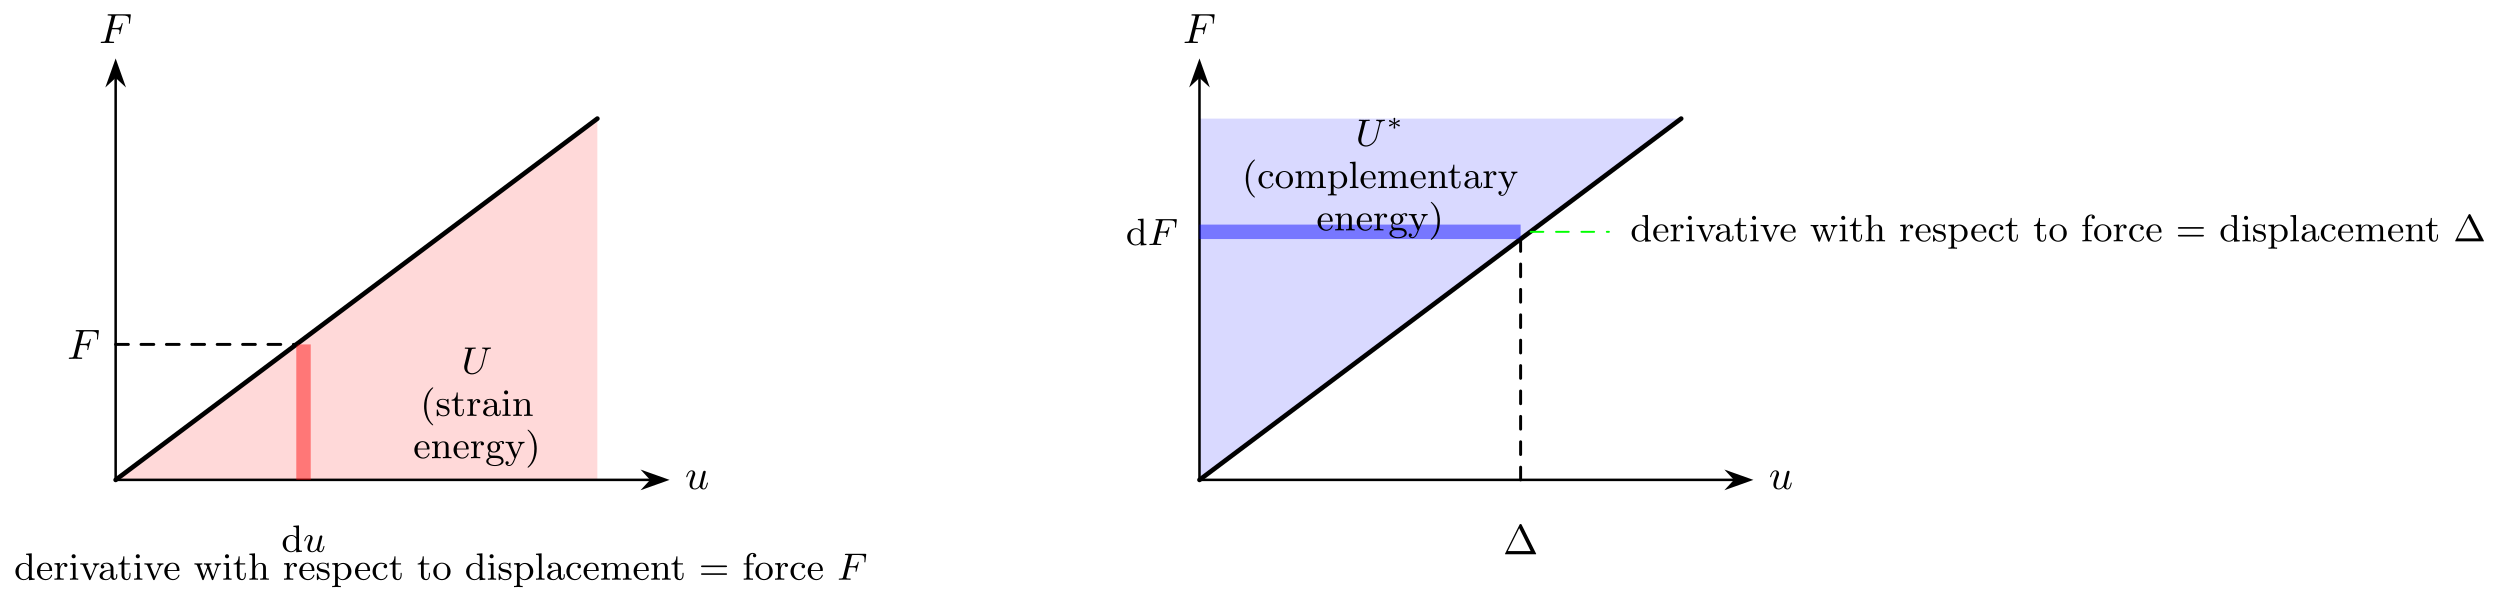
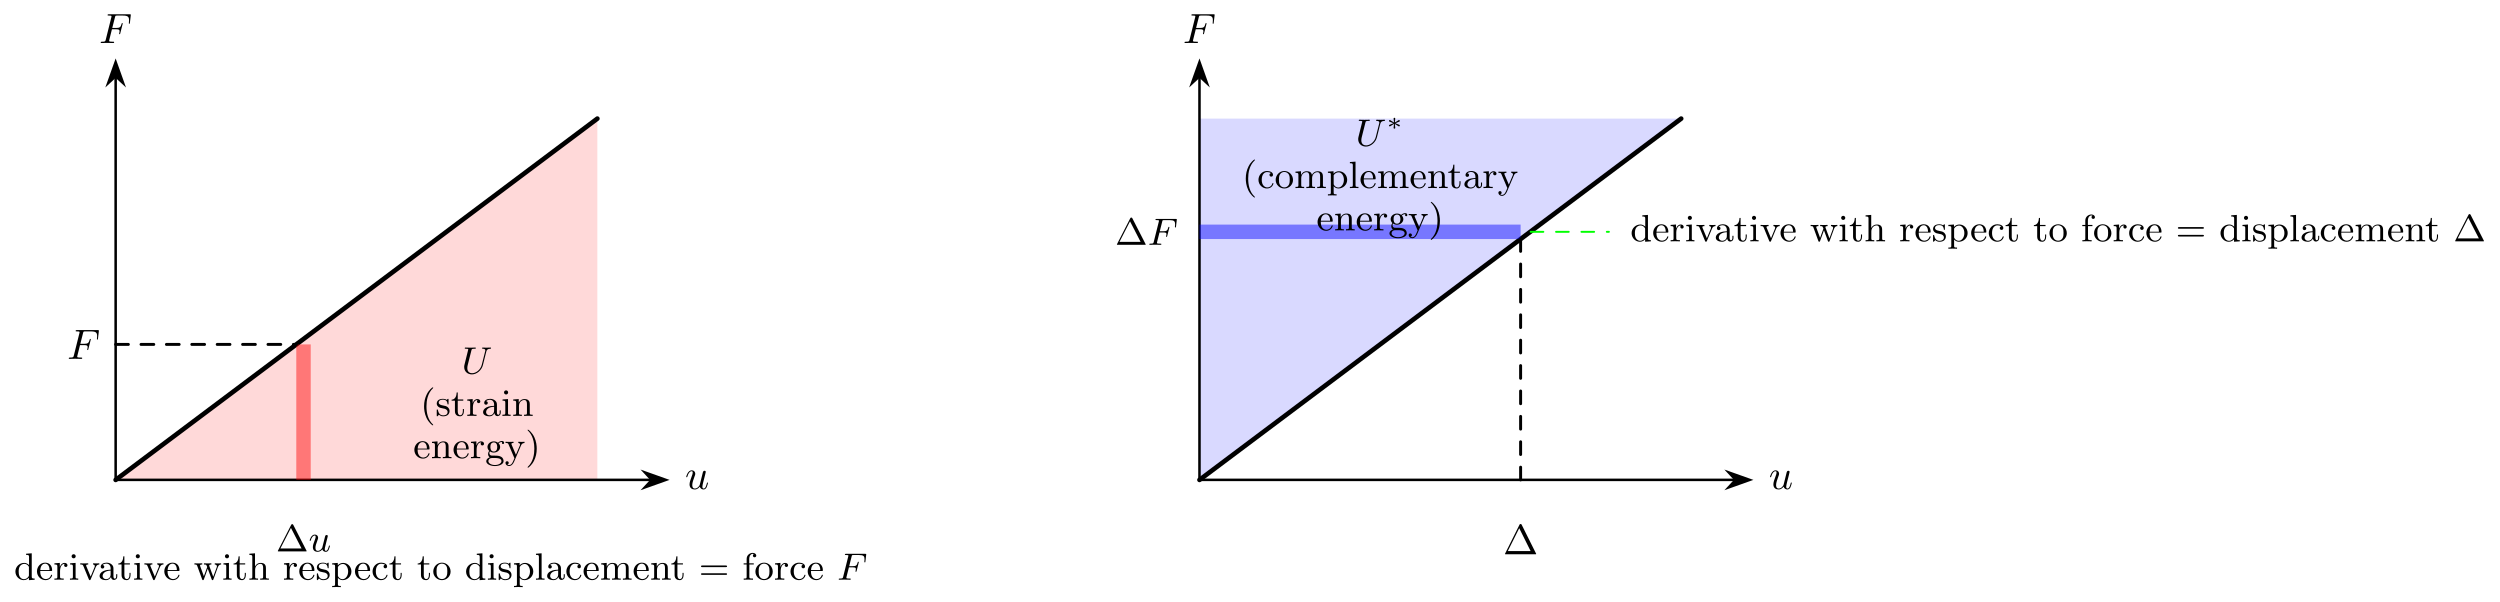
<svg xmlns="http://www.w3.org/2000/svg" xmlns:xlink="http://www.w3.org/1999/xlink" version="1.1" width="794.43pt" height="191.06pt" viewBox="-72 -72 588.468 141.526">
  <defs>
    <path id="t-r51-energijski-principi-P44-5-g0-3" d="M2.78-.843C2.935-.735 2.947-.735 2.989-.735C3.09-.735 3.186-.825 3.186-.944S3.096-1.1 3.049-1.124C2.744-1.249 2.439-1.375 2.128-1.488C2.738-1.739 2.905-1.799 3.013-1.847C3.102-1.889 3.186-1.919 3.186-2.038S3.09-2.248 2.989-2.248C2.941-2.248 2.905-2.224 2.857-2.194L2.008-1.656C2.014-1.739 2.038-1.949 2.044-2.02C2.056-2.14 2.104-2.499 2.104-2.6S2.014-2.78 1.907-2.78C1.805-2.78 1.71-2.702 1.71-2.6C1.71-2.588 1.763-2.05 1.769-2.026C1.775-1.961 1.799-1.733 1.805-1.656L.956-2.194C.909-2.224 .873-2.248 .825-2.248C.723-2.248 .628-2.158 .628-2.038S.717-1.883 .765-1.859C1.07-1.733 1.375-1.608 1.686-1.494C1.076-1.243 .909-1.184 .801-1.136C.711-1.094 .628-1.064 .628-.944S.723-.735 .825-.735C.873-.735 .974-.801 1.046-.849C1.13-.897 1.333-1.028 1.411-1.082C1.608-1.207 1.68-1.255 1.805-1.327C1.799-1.243 1.775-1.034 1.769-.962L1.71-.383C1.71-.281 1.805-.203 1.907-.203C2.014-.203 2.104-.281 2.104-.383C2.104-.389 2.05-.927 2.044-.956C2.038-1.022 2.014-1.249 2.008-1.327L2.78-.843Z" />
    <path id="t-r51-energijski-principi-P44-5-g1-70" d="M2.789-2.914H3.667C4.304-2.914 4.429-2.806 4.429-2.52C4.429-2.493 4.42-2.331 4.367-2.116C4.331-2.008 4.331-2 4.331-1.982C4.331-1.946 4.358-1.865 4.456-1.865S4.564-1.91 4.6-2.053L5.093-3.99C5.102-4.026 5.12-4.08 5.12-4.125C5.12-4.178 5.084-4.241 4.994-4.241C4.896-4.241 4.878-4.178 4.842-4.026C4.663-3.327 4.411-3.192 3.685-3.192H2.86C2.977-3.685 3.434-5.523 3.47-5.64C3.533-5.819 3.631-5.819 3.9-5.819H5.138C6.267-5.819 6.465-5.523 6.465-4.833C6.465-4.528 6.42-4.286 6.42-4.214S6.465-4.08 6.545-4.08C6.653-4.08 6.662-4.142 6.68-4.304L6.868-5.972C6.868-6.097 6.779-6.097 6.608-6.097H2.116C1.937-6.097 1.847-6.097 1.847-5.936C1.847-5.819 1.937-5.819 2.125-5.819C2.161-5.819 2.322-5.819 2.466-5.801C2.663-5.774 2.672-5.738 2.672-5.658C2.672-5.631 2.672-5.613 2.627-5.452L1.435-.681C1.354-.359 1.336-.278 .664-.278C.493-.278 .395-.278 .395-.117C.395-.063 .421 0 .529 0C.628 0 1.049-.009 1.139-.018C1.21-.027 1.524-.027 1.722-.027C1.892-.027 2.143-.018 2.358-.018S2.824 0 3.04 0C3.111 0 3.228 0 3.228-.161C3.228-.278 3.138-.278 2.95-.278C2.932-.278 2.699-.278 2.484-.296C2.206-.323 2.188-.359 2.188-.466C2.188-.484 2.188-.538 2.224-.672L2.789-2.914Z" />
    <path id="t-r51-energijski-principi-P44-5-g1-85" d="M5.819-5.156C5.909-5.532 6.079-5.819 6.779-5.846C6.832-5.846 6.94-5.855 6.94-6.007C6.94-6.079 6.886-6.124 6.814-6.124C6.617-6.124 6.115-6.097 5.918-6.097C5.694-6.097 5.676-6.097 5.461-6.106C5.317-6.106 5.129-6.124 4.994-6.124C4.958-6.124 4.833-6.124 4.833-5.963C4.833-5.846 4.94-5.846 4.994-5.846C5.335-5.837 5.595-5.756 5.595-5.461C5.595-5.416 5.568-5.29 5.568-5.281L4.761-2.071C4.447-.834 3.362-.081 2.475-.081C2.017-.081 1.354-.323 1.354-1.273C1.354-1.506 1.39-1.739 1.444-1.973L2.313-5.434C2.394-5.774 2.421-5.846 3.12-5.846C3.264-5.846 3.362-5.846 3.362-6.007C3.362-6.088 3.3-6.124 3.228-6.124L2.663-6.106C2.394-6.097 2.376-6.097 2.089-6.097S1.784-6.097 1.515-6.106C1.336-6.115 1.103-6.124 .933-6.124C.879-6.124 .753-6.124 .753-5.963C.753-5.846 .843-5.846 1.022-5.846C1.058-5.846 1.219-5.846 1.363-5.828C1.533-5.81 1.578-5.783 1.578-5.694C1.578-5.64 1.497-5.317 1.444-5.129L1.246-4.34C1.166-3.99 .735-2.304 .699-2.125C.628-1.838 .619-1.739 .619-1.542C.619-.502 1.399 .197 2.448 .197C3.613 .197 4.743-.834 5.03-2L5.819-5.156Z" />
    <path id="t-r51-energijski-principi-P44-5-g1-117" d="M4.367-2.923C4.42-3.156 4.528-3.569 4.528-3.604C4.528-3.721 4.447-3.865 4.25-3.865C4.125-3.865 3.99-3.784 3.927-3.676C3.882-3.587 3.273-1.157 3.219-.861C3.031-.538 2.672-.126 2.179-.126C1.623-.126 1.623-.69 1.623-.861C1.623-1.264 1.739-1.704 2.125-2.708C2.197-2.914 2.251-3.04 2.251-3.21C2.251-3.649 1.919-3.963 1.479-3.963C.619-3.963 .26-2.69 .26-2.582C.26-2.502 .323-2.475 .386-2.475C.484-2.475 .493-2.529 .529-2.645C.717-3.291 1.067-3.739 1.453-3.739C1.641-3.739 1.668-3.604 1.668-3.443C1.668-3.291 1.632-3.129 1.551-2.914C1.13-1.802 1.013-1.426 1.013-.995C1.013 0 1.82 .099 2.152 .099C2.663 .099 3.031-.215 3.246-.493C3.416 .099 4.008 .099 4.062 .099C4.322 .099 4.546-.027 4.734-.377C4.896-.672 5.03-1.246 5.03-1.282C5.03-1.327 5.003-1.39 4.914-1.39C4.806-1.39 4.797-1.345 4.761-1.175C4.582-.466 4.394-.126 4.089-.126C3.873-.126 3.811-.314 3.811-.538C3.811-.708 3.856-.888 3.936-1.201L4.16-2.125L4.367-2.923Z" />
    <path id="t-r51-energijski-principi-P44-5-g2-1" d="M4.098-6.214C4.017-6.375 3.972-6.42 3.829-6.42C3.703-6.42 3.649-6.375 3.587-6.25L.493-.215C.457-.143 .439-.099 .439-.081C.439 0 .502 0 .646 0H7.021C7.164 0 7.227 0 7.227-.081C7.227-.09 7.227-.108 7.182-.197L4.098-6.214ZM3.533-5.532L6.025-.69H1.049L3.533-5.532Z" />
    <path id="t-r51-energijski-principi-P44-5-g2-40" d="M3.058 2.134C3.058 2.089 3.031 2.062 2.977 2C1.82 .941 1.47-.672 1.47-2.242C1.47-3.631 1.739-5.317 3.004-6.519C3.04-6.554 3.058-6.581 3.058-6.626C3.058-6.689 3.013-6.725 2.95-6.725C2.842-6.725 2.035-6.079 1.551-5.102C1.121-4.241 .906-3.318 .906-2.251C.906-1.605 .986-.583 1.479 .475C2.008 1.578 2.842 2.233 2.95 2.233C3.013 2.233 3.058 2.197 3.058 2.134Z" />
    <path id="t-r51-energijski-principi-P44-5-g2-41" d="M2.672-2.251C2.672-2.986 2.564-3.972 2.098-4.967C1.569-6.07 .735-6.725 .628-6.725C.538-6.725 .52-6.653 .52-6.626C.52-6.581 .538-6.554 .601-6.492C1.121-6.025 2.107-4.806 2.107-2.251C2.107-.968 1.874 .816 .574 2.026C.556 2.053 .52 2.089 .52 2.134C.52 2.161 .538 2.233 .628 2.233C.735 2.233 1.542 1.587 2.026 .61C2.457-.251 2.672-1.175 2.672-2.251Z" />
    <path id="t-r51-energijski-principi-P44-5-g2-61" d="M6.348-2.968C6.474-2.968 6.644-2.968 6.644-3.156C6.644-3.353 6.447-3.353 6.312-3.353H.843C.708-3.353 .511-3.353 .511-3.156C.511-2.968 .69-2.968 .807-2.968H6.348ZM6.312-1.139C6.447-1.139 6.644-1.139 6.644-1.336C6.644-1.524 6.474-1.524 6.348-1.524H.807C.69-1.524 .511-1.524 .511-1.336C.511-1.139 .708-1.139 .843-1.139H6.312Z" />
    <path id="t-r51-energijski-principi-P44-5-g2-97" d="M3.067-.646C3.111-.269 3.371 .054 3.757 .054C3.981 .054 4.546-.081 4.546-.798V-1.3H4.295V-.807C4.295-.708 4.295-.26 3.972-.26S3.649-.69 3.649-.834V-2.403C3.649-2.914 3.649-3.219 3.246-3.587C2.914-3.882 2.484-4.017 2.035-4.017C1.282-4.017 .655-3.64 .655-3.067C.655-2.789 .843-2.636 1.076-2.636C1.318-2.636 1.488-2.815 1.488-3.049C1.488-3.434 1.094-3.479 1.085-3.479C1.327-3.712 1.757-3.793 2.017-3.793C2.475-3.793 2.986-3.452 2.986-2.663V-2.367C2.502-2.349 1.829-2.304 1.228-2.017C.583-1.704 .386-1.237 .386-.879C.386-.143 1.255 .099 1.856 .099C2.6 .099 2.941-.395 3.067-.646ZM2.986-1.264C2.986-.395 2.313-.126 1.919-.126C1.497-.126 1.103-.43 1.103-.879C1.103-1.47 1.614-2.098 2.986-2.152V-1.264Z" />
    <path id="t-r51-energijski-principi-P44-5-g2-99" d="M3.264-3.524C3.075-3.488 2.896-3.362 2.896-3.102C2.896-2.869 3.075-2.69 3.309-2.69S3.73-2.842 3.73-3.12C3.73-3.676 3.102-4.017 2.313-4.017C1.166-4.017 .305-3.058 .305-1.937C.305-.78 1.237 .099 2.295 .099C3.542 .099 3.829-.986 3.829-1.067C3.829-1.175 3.73-1.175 3.703-1.175C3.604-1.175 3.604-1.157 3.551-1.004C3.344-.386 2.842-.152 2.385-.152C1.811-.152 1.076-.619 1.076-1.946C1.076-3.344 1.793-3.766 2.331-3.766C2.448-3.766 2.932-3.748 3.264-3.524Z" />
    <path id="t-r51-energijski-principi-P44-5-g2-100" d="M3.488-1.076C3.488-.915 3.488-.888 3.353-.699C3.075-.296 2.663-.126 2.304-.126C1.919-.126 1.56-.341 1.327-.717C1.094-1.103 1.076-1.632 1.076-1.919C1.076-2.34 1.13-2.815 1.363-3.174C1.56-3.461 1.928-3.739 2.403-3.739C2.78-3.739 3.138-3.551 3.38-3.21C3.488-3.067 3.488-3.058 3.488-2.887V-1.076ZM3.515-3.434C3.47-3.488 3.067-3.963 2.367-3.963C1.264-3.963 .305-3.084 .305-1.928C.305-.807 1.201 .099 2.268 .099C2.923 .099 3.327-.287 3.488-.475V.099L4.842 0V-.278C4.232-.278 4.151-.341 4.151-.78V-6.223L2.824-6.124V-5.846C3.434-5.846 3.515-5.783 3.515-5.344V-3.434Z" />
    <path id="t-r51-energijski-principi-P44-5-g2-101" d="M3.587-2.053C3.784-2.053 3.829-2.053 3.829-2.242C3.829-3.165 3.327-4.017 2.179-4.017C1.103-4.017 .26-3.084 .26-1.973C.26-.798 1.201 .099 2.295 .099S3.829-.861 3.829-1.067C3.829-1.13 3.784-1.184 3.703-1.184C3.613-1.184 3.587-1.121 3.578-1.085C3.273-.17 2.475-.152 2.34-.152C1.91-.152 1.542-.395 1.336-.699C1.04-1.139 1.031-1.677 1.031-2.053H3.587ZM1.04-2.268C1.121-3.649 1.928-3.793 2.179-3.793C2.672-3.793 3.21-3.416 3.219-2.268H1.04Z" />
    <path id="t-r51-energijski-principi-P44-5-g2-102" d="M2.69-3.587V-3.865H1.623V-4.878C1.623-5.694 2.062-6.097 2.448-6.097C2.537-6.097 2.627-6.079 2.717-6.043C2.627-6.007 2.484-5.9 2.484-5.676C2.484-5.443 2.654-5.281 2.878-5.281C3.12-5.281 3.282-5.452 3.282-5.685C3.282-6.025 2.941-6.321 2.448-6.321C1.748-6.321 1.013-5.792 1.013-4.896V-3.865H.305V-3.587H1.013V-.69C1.013-.278 .915-.278 .323-.278V0C.798-.018 .915-.027 1.372-.027C1.731-.027 1.946-.018 2.511 0V-.278H2.331C1.677-.278 1.65-.377 1.65-.708V-3.587H2.69Z" />
    <path id="t-r51-energijski-principi-P44-5-g2-103" d="M1.121-1.605C1.345-1.462 1.623-1.327 2.035-1.327C2.887-1.327 3.533-1.937 3.533-2.645C3.533-3.084 3.282-3.389 3.165-3.515C3.524-3.838 3.945-3.838 4.053-3.838C4.008-3.811 3.936-3.766 3.936-3.604C3.936-3.506 3.999-3.335 4.205-3.335C4.331-3.335 4.474-3.425 4.474-3.613C4.474-3.784 4.349-4.062 3.99-4.062C3.73-4.062 3.327-3.963 3.013-3.64C2.771-3.838 2.421-3.963 2.044-3.963C1.193-3.963 .547-3.353 .547-2.645C.547-2.188 .816-1.865 .959-1.731C.941-1.713 .69-1.399 .69-.986C.69-.681 .834-.359 1.076-.197C.619-.054 .26 .278 .26 .699C.26 1.336 1.148 1.847 2.295 1.847C3.398 1.847 4.34 1.372 4.34 .681C4.34 .314 4.169-.081 3.838-.296C3.335-.61 2.815-.61 1.964-.61C1.784-.61 1.497-.61 1.426-.628C1.166-.681 .995-.924 .995-1.21C.995-1.354 1.04-1.488 1.121-1.605ZM2.035-1.569C1.237-1.569 1.237-2.448 1.237-2.645C1.237-2.887 1.255-3.192 1.408-3.407C1.542-3.587 1.784-3.721 2.035-3.721C2.842-3.721 2.842-2.851 2.842-2.645S2.842-1.569 2.035-1.569ZM2.448-.045C2.735-.045 3.838-.036 3.838 .69C3.838 1.201 3.147 1.605 2.304 1.605C1.426 1.605 .762 1.184 .762 .69C.762 .547 .852-.045 1.623-.045H2.448Z" />
    <path id="t-r51-energijski-principi-P44-5-g2-104" d="M1.641-6.223L.314-6.124V-5.846C.924-5.846 1.004-5.783 1.004-5.344V-.69C1.004-.278 .906-.278 .314-.278V0C.735-.018 .906-.027 1.336-.027S1.883-.018 2.358 0V-.278C1.766-.278 1.668-.278 1.668-.69V-2.322C1.668-3.273 2.34-3.739 2.905-3.739C3.434-3.739 3.551-3.3 3.551-2.762V-.69C3.551-.278 3.452-.278 2.86-.278V0C3.282-.018 3.452-.027 3.882-.027S4.429-.018 4.905 0V-.278C4.447-.278 4.223-.278 4.214-.556V-2.277C4.214-3.022 4.214-3.282 3.963-3.596C3.757-3.847 3.416-3.963 2.968-3.963C2.367-3.963 1.928-3.649 1.65-3.147H1.641V-6.223Z" />
    <path id="t-r51-energijski-principi-P44-5-g2-105" d="M1.65-3.963L.359-3.865V-3.587C.933-3.587 1.013-3.533 1.013-3.093V-.69C1.013-.278 .915-.278 .323-.278V0C.726-.018 .915-.027 1.309-.027C1.453-.027 1.829-.027 2.268 0V-.278C1.686-.278 1.65-.323 1.65-.672V-3.963ZM1.677-5.523C1.677-5.792 1.462-6.007 1.193-6.007C.915-6.007 .708-5.783 .708-5.523S.915-5.039 1.193-5.039C1.462-5.039 1.677-5.254 1.677-5.523Z" />
    <path id="t-r51-energijski-principi-P44-5-g2-108" d="M1.65-6.223L.323-6.124V-5.846C.933-5.846 1.013-5.783 1.013-5.344V-.69C1.013-.278 .915-.278 .323-.278V0C.744-.018 .915-.027 1.327-.027C1.748-.027 1.901-.018 2.34 0V-.278C1.748-.278 1.65-.278 1.65-.69V-6.223Z" />
    <path id="t-r51-energijski-principi-P44-5-g2-109" d="M1.668-2.322C1.668-3.291 2.367-3.739 2.905-3.739C3.398-3.739 3.56-3.389 3.56-2.762V-.69C3.56-.278 3.461-.278 2.869-.278V0C3.291-.018 3.461-.027 3.891-.027S4.438-.018 4.914 0V-.278C4.322-.278 4.223-.278 4.223-.69V-2.322C4.223-3.291 4.923-3.739 5.461-3.739C5.954-3.739 6.115-3.389 6.115-2.762V-.69C6.115-.278 6.016-.278 5.425-.278V0C5.846-.018 6.016-.027 6.447-.027S6.994-.018 7.469 0V-.278C7.012-.278 6.788-.278 6.779-.556V-2.277C6.779-3.058 6.779-3.309 6.483-3.64C6.294-3.856 5.936-3.963 5.523-3.963C4.878-3.963 4.438-3.587 4.187-3.111C4.08-3.64 3.721-3.963 2.968-3.963C2.251-3.963 1.811-3.497 1.623-3.084H1.614V-3.963L.314-3.865V-3.587C.924-3.587 1.004-3.524 1.004-3.084V-.69C1.004-.278 .906-.278 .314-.278V0C.735-.018 .906-.027 1.336-.027S1.883-.018 2.358 0V-.278C1.766-.278 1.668-.278 1.668-.69V-2.322Z" />
    <path id="t-r51-energijski-principi-P44-5-g2-110" d="M1.668-2.322C1.668-3.273 2.34-3.739 2.905-3.739C3.434-3.739 3.551-3.3 3.551-2.762V-.69C3.551-.278 3.452-.278 2.86-.278V0C3.282-.018 3.452-.027 3.882-.027S4.429-.018 4.905 0V-.278C4.447-.278 4.223-.278 4.214-.556V-2.277C4.214-3.022 4.214-3.282 3.963-3.596C3.757-3.847 3.416-3.963 2.968-3.963C2.134-3.963 1.748-3.344 1.623-3.093H1.614V-3.963L.314-3.865V-3.587C.924-3.587 1.004-3.524 1.004-3.084V-.69C1.004-.278 .906-.278 .314-.278V0C.735-.018 .906-.027 1.336-.027S1.883-.018 2.358 0V-.278C1.766-.278 1.668-.278 1.668-.69V-2.322Z" />
    <path id="t-r51-energijski-principi-P44-5-g2-111" d="M4.34-1.91C4.34-3.084 3.407-4.017 2.304-4.017C1.166-4.017 .26-3.058 .26-1.91C.26-.789 1.193 .099 2.295 .099C3.434 .099 4.34-.807 4.34-1.91ZM2.304-.152C1.856-.152 1.479-.377 1.273-.726C1.04-1.103 1.031-1.578 1.031-1.991C1.031-2.322 1.031-2.833 1.255-3.201C1.524-3.658 1.973-3.793 2.295-3.793C2.806-3.793 3.174-3.506 3.353-3.201C3.56-2.824 3.569-2.367 3.569-1.991C3.569-1.659 3.569-1.139 3.344-.744C3.093-.332 2.681-.152 2.304-.152Z" />
    <path id="t-r51-energijski-principi-P44-5-g2-112" d="M1.623-3.013C1.928-3.533 2.421-3.712 2.798-3.712C3.497-3.712 4.035-2.905 4.035-1.937C4.035-.915 3.425-.126 2.699-.126C2.295-.126 1.955-.359 1.739-.672C1.623-.852 1.623-.87 1.623-1.04V-3.013ZM1.623-.43C1.856-.197 2.161 .099 2.753 .099C3.82 .099 4.806-.762 4.806-1.937C4.806-3.067 3.927-3.963 2.869-3.963C2.385-3.963 1.937-3.766 1.596-3.398V-3.963L.269-3.865V-3.587C.906-3.587 .959-3.533 .959-3.147V1.049C.959 1.462 .861 1.462 .269 1.462V1.739C.69 1.722 .861 1.713 1.291 1.713S1.838 1.722 2.313 1.739V1.462C1.722 1.462 1.623 1.462 1.623 1.049V-.43Z" />
    <path id="t-r51-energijski-principi-P44-5-g2-114" d="M1.596-2.053C1.596-2.421 1.695-3.739 2.717-3.739V-3.73C2.699-3.721 2.555-3.613 2.555-3.398C2.555-3.156 2.744-3.004 2.95-3.004C3.138-3.004 3.344-3.138 3.344-3.407C3.344-3.694 3.075-3.963 2.672-3.963C2.134-3.963 1.757-3.587 1.551-3.031H1.542V-3.963L.269-3.865V-3.587C.879-3.587 .959-3.524 .959-3.084V-.69C.959-.278 .861-.278 .269-.278V0C.744-.018 .861-.027 1.318-.027C1.677-.027 1.892-.018 2.457 0V-.278H2.277C1.623-.278 1.596-.377 1.596-.708V-2.053Z" />
    <path id="t-r51-energijski-principi-P44-5-g2-115" d="M3.084-3.784C3.084-3.936 3.084-4.017 2.977-4.017C2.932-4.017 2.914-4.017 2.798-3.909C2.78-3.891 2.699-3.811 2.645-3.766C2.367-3.963 2.089-4.017 1.784-4.017C.601-4.017 .305-3.362 .305-2.905C.305-2.618 .43-2.385 .637-2.188C.941-1.91 1.282-1.847 1.739-1.766C2.197-1.677 2.349-1.65 2.546-1.497C2.636-1.426 2.86-1.255 2.86-.915C2.86-.126 1.955-.126 1.829-.126C.915-.126 .681-.888 .574-1.372C.547-1.462 .538-1.515 .43-1.515C.305-1.515 .305-1.444 .305-1.282V-.134C.305 .018 .305 .099 .412 .099C.466 .099 .475 .09 .637-.081C.672-.134 .771-.251 .816-.296C1.193 .072 1.605 .099 1.829 .099C2.932 .099 3.318-.547 3.318-1.148C3.318-1.551 3.138-1.793 2.941-2C2.636-2.295 2.313-2.358 1.65-2.484C1.417-2.529 .762-2.645 .762-3.156C.762-3.443 .968-3.82 1.784-3.82C2.753-3.82 2.815-3.075 2.833-2.851C2.842-2.744 2.842-2.69 2.959-2.69C3.084-2.69 3.084-2.753 3.084-2.923V-3.784Z" />
    <path id="t-r51-energijski-principi-P44-5-g2-116" d="M2.914-3.587V-3.865H1.614V-5.514H1.363C1.354-4.761 1.04-3.838 .17-3.811V-3.587H.95V-1.112C.95-.108 1.677 .099 2.152 .099C2.753 .099 3.067-.475 3.067-1.112V-1.623H2.815V-1.139C2.815-.475 2.537-.152 2.215-.152C1.614-.152 1.614-.941 1.614-1.103V-3.587H2.914Z" />
    <path id="t-r51-energijski-principi-P44-5-g2-118" d="M1.614-3.183C1.587-3.237 1.569-3.291 1.569-3.353C1.569-3.587 1.892-3.587 2.062-3.587V-3.865C1.677-3.847 1.47-3.838 1.076-3.838C.762-3.838 .502-3.838 .179-3.865V-3.587C.601-3.587 .771-3.587 .906-3.255L2.215-.072C2.268 .072 2.34 .099 2.421 .099S2.573 .081 2.636-.072L3.856-3.013C4.044-3.47 4.358-3.578 4.671-3.587V-3.865C4.402-3.838 3.999-3.838 3.981-3.838C3.73-3.838 3.452-3.847 3.201-3.865V-3.587C3.461-3.569 3.613-3.434 3.613-3.201C3.613-3.111 3.604-3.093 3.569-2.995L2.636-.735L1.614-3.183Z" />
    <path id="t-r51-energijski-principi-P44-5-g2-119" d="M5.712-2.995C5.909-3.542 6.276-3.578 6.465-3.587V-3.865C6.106-3.838 6.088-3.838 5.792-3.838C5.452-3.838 5.326-3.838 4.967-3.865V-3.587C5.353-3.578 5.478-3.335 5.478-3.156C5.478-3.067 5.461-3.013 5.434-2.95L4.609-.708L3.703-3.165C3.658-3.282 3.658-3.309 3.658-3.335C3.658-3.569 3.936-3.587 4.169-3.587V-3.865C3.757-3.838 3.389-3.838 3.246-3.838C2.968-3.838 2.708-3.838 2.421-3.865V-3.587C2.708-3.587 2.887-3.578 2.986-3.452C3.067-3.353 3.183-2.995 3.183-2.968C3.183-2.95 3.138-2.851 3.138-2.842L2.403-.825L1.551-3.156C1.497-3.291 1.497-3.309 1.497-3.344C1.497-3.587 1.847-3.587 2.017-3.587V-3.865C1.605-3.847 1.399-3.838 1.04-3.838C.744-3.838 .484-3.838 .179-3.865V-3.587C.61-3.587 .726-3.569 .834-3.264L1.991-.099C2.035 .009 2.062 .099 2.197 .099S2.367 0 2.403-.09L3.318-2.6L4.241-.09C4.277 0 4.313 .099 4.447 .099S4.609 .009 4.645-.081L5.712-2.995Z" />
    <path id="t-r51-energijski-principi-P44-5-g2-121" d="M1.632-3.165C1.578-3.291 1.578-3.335 1.578-3.353C1.578-3.587 1.883-3.587 2.071-3.587V-3.865C1.632-3.847 1.453-3.838 1.076-3.838C1.049-3.838 .538-3.838 .188-3.865V-3.587C.592-3.587 .762-3.569 .87-3.327L2.286 0L2.062 .529C1.865 1.004 1.605 1.614 1.022 1.614C.798 1.614 .646 1.497 .619 1.479C.69 1.47 .941 1.399 .941 1.094C.941 .861 .771 .717 .565 .717C.341 .717 .179 .861 .179 1.103C.179 1.506 .556 1.838 1.022 1.838C1.605 1.838 1.991 1.318 2.206 .825L3.829-2.968C3.927-3.201 4.089-3.569 4.663-3.587V-3.865C4.376-3.838 4.098-3.838 3.981-3.838C3.73-3.838 3.452-3.847 3.201-3.865V-3.587C3.613-3.569 3.613-3.246 3.613-3.21C3.613-3.111 3.578-3.022 3.542-2.95L2.636-.816L1.632-3.165Z" />
    <path id="t-r51-energijski-principi-P44-5-g3-70" d="M3.019-3.238H3.985C4.732-3.238 4.812-3.078 4.812-2.79C4.812-2.72 4.812-2.6 4.742-2.301C4.722-2.252 4.712-2.212 4.712-2.192C4.712-2.112 4.772-2.072 4.832-2.072C4.932-2.072 4.932-2.102 4.981-2.281L5.529-4.443C5.559-4.553 5.559-4.573 5.559-4.603C5.559-4.623 5.539-4.712 5.44-4.712S5.33-4.663 5.29-4.503C5.081-3.726 4.852-3.547 4.005-3.547H3.098L3.736-6.077C3.826-6.426 3.836-6.466 4.274-6.466H5.589C6.814-6.466 7.044-6.137 7.044-5.37C7.044-5.141 7.044-5.101 7.014-4.832C6.994-4.702 6.994-4.682 6.994-4.653C6.994-4.603 7.024-4.533 7.113-4.533C7.223-4.533 7.233-4.593 7.253-4.782L7.452-6.506C7.482-6.775 7.432-6.775 7.183-6.775H2.301C2.102-6.775 2.002-6.775 2.002-6.575C2.002-6.466 2.092-6.466 2.281-6.466C2.65-6.466 2.929-6.466 2.929-6.286C2.929-6.247 2.929-6.227 2.879-6.047L1.564-.777C1.465-.389 1.445-.309 .658-.309C.488-.309 .379-.309 .379-.12C.379 0 .498 0 .528 0C.817 0 1.554-.03 1.843-.03C2.172-.03 2.999 0 3.328 0C3.417 0 3.537 0 3.537-.189C3.537-.269 3.477-.289 3.477-.299C3.447-.309 3.427-.309 3.198-.309C2.979-.309 2.929-.309 2.68-.329C2.391-.359 2.361-.399 2.361-.528C2.361-.548 2.361-.608 2.401-.757L3.019-3.238Z" />
    <path id="t-r51-energijski-principi-P44-5-g3-117" d="M3.487-.558C3.597-.149 3.945 .11 4.374 .11C4.722 .11 4.951-.12 5.111-.438C5.28-.797 5.41-1.405 5.41-1.425C5.41-1.524 5.32-1.524 5.29-1.524C5.191-1.524 5.181-1.484 5.151-1.345C5.011-.787 4.822-.11 4.403-.11C4.194-.11 4.095-.239 4.095-.568C4.095-.787 4.214-1.255 4.294-1.604L4.573-2.68C4.603-2.829 4.702-3.208 4.742-3.357C4.792-3.587 4.892-3.965 4.892-4.025C4.892-4.204 4.752-4.294 4.603-4.294C4.553-4.294 4.294-4.284 4.214-3.945C4.025-3.218 3.587-1.474 3.467-.946C3.457-.907 3.059-.11 2.331-.11C1.813-.11 1.714-.558 1.714-.927C1.714-1.484 1.993-2.271 2.252-2.959C2.371-3.258 2.421-3.397 2.421-3.587C2.421-4.035 2.102-4.403 1.604-4.403C.658-4.403 .289-2.959 .289-2.869C.289-2.77 .389-2.77 .408-2.77C.508-2.77 .518-2.79 .568-2.949C.817-3.816 1.196-4.184 1.574-4.184C1.664-4.184 1.823-4.174 1.823-3.856C1.823-3.616 1.714-3.328 1.654-3.178C1.285-2.192 1.076-1.574 1.076-1.086C1.076-.139 1.763 .11 2.301 .11C2.959 .11 3.318-.339 3.487-.558Z" />
    <path id="t-r51-energijski-principi-P44-5-g4-1" d="M4.403-6.954C4.334-7.083 4.314-7.133 4.144-7.133S3.955-7.083 3.885-6.954L.518-.199C.468-.11 .468-.09 .468-.08C.468 0 .528 0 .687 0H7.601C7.761 0 7.821 0 7.821-.08C7.821-.09 7.821-.11 7.771-.199L4.403-6.954ZM3.826-6.137L6.506-.757H1.136L3.826-6.137Z" />
  </defs>
  <g id="t-r51-energijski-principi-P44-5-page1">
    <g stroke-miterlimit="10" transform="translate(-44.77685,40.96026)scale(0.996264,-0.996264)">
      <g fill="#000" stroke="#000">
        <g stroke-width="0.4">
          <g stroke-width="0.6">
            <g stroke-linecap="round">
              <g stroke-linejoin="round">
                <g class="del" data-del="levi">
                  <g fill="#f00" stroke="#f00">
                    <g stroke-opacity="0.15">
                      <g fill-opacity="0.15">
                        <path d="M0 0L113.811 85.358V0Z" stroke="none" />
                      </g>
                    </g>
                  </g>
                  <g stroke-width="1.1">
                    <path d="M0 0L113.811 85.358" fill="none" />
                  </g>
                  <path d="M0 0H126.531" fill="none" />
                  <g transform="translate(124.0541,0.0)">
                    <g stroke-dasharray="none" stroke-dashoffset="0.0">
                      <g stroke-linejoin="miter">
                        <path d="M5.93 0L1.005 1.754L2.626 0L1.005-1.754Z" />
                      </g>
                    </g>
                  </g>
                  <g transform="translate(134.5158,-2.15277)">
                    <g stroke="none" transform="scale(-1.00375,1.00375)translate(-44.77685,40.96026)scale(-1,-1)">
                      <g fill="#000">
                        <g stroke="none">
                          <use x="-44.777" y="40.96" xlink:href="#t-r51-energijski-principi-P44-5-g3-117" />
                        </g>
                      </g>
                    </g>
                  </g>
                  <path d="M0 0V95.232" fill="none" />
                  <g transform="matrix(0.0,1.0,-1.0,0.0,0.0,92.75595)">
                    <g stroke-dasharray="none" stroke-dashoffset="0.0">
                      <g stroke-linejoin="miter">
                        <path d="M5.93 0L1.005 1.754L2.626 0L1.005-1.754Z" />
                      </g>
                    </g>
                  </g>
                  <g transform="translate(-3.90973,103.2176)">
                    <g stroke="none" transform="scale(-1.00375,1.00375)translate(-44.77685,40.96026)scale(-1,-1)">
                      <g fill="#000">
                        <g stroke="none">
                          <use x="-44.777" y="40.96" xlink:href="#t-r51-energijski-principi-P44-5-g3-70" />
                        </g>
                      </g>
                    </g>
                  </g>
                  <g fill="#f00" stroke="#f00">
                    <g stroke-opacity="0.45">
                      <g fill-opacity="0.45">
                        <path d="M42.679 0V32.009H46.093V0ZM46.093 32.009" stroke="none" />
                      </g>
                    </g>
                  </g>
                  <g stroke-dasharray="3.0,3.0" stroke-dashoffset="0.0">
                    <g stroke-width="0.7">
                      <path d="M0 32.009H42.679" fill="none" />
                    </g>
                  </g>
                  <g transform="translate(-11.45244,28.59267)">
                    <g stroke="none" transform="scale(-1.00375,1.00375)translate(-44.77685,40.96026)scale(-1,-1)">
                      <g fill="#000">
                        <g stroke="none">
                          <use x="-44.777" y="40.96" xlink:href="#t-r51-energijski-principi-P44-5-g3-70" />
                        </g>
                      </g>
                    </g>
                  </g>
-                   <g transform="translate(39.15533,-16.99615)">
-                     <g stroke="none" transform="scale(-1.00375,1.00375)translate(-44.77685,40.96026)scale(-1,-1)">
-                       <g fill="#000">
-                         <g stroke="none">
-                           <use x="-44.777" y="40.96" xlink:href="#t-r51-energijski-principi-P44-5-g2-100" />
-                           <use x="-39.657" y="40.96" xlink:href="#t-r51-energijski-principi-P44-5-g1-117" />
+                   <g transform="translate(37.87062,-16.89612)">
+                     <g stroke="none" transform="scale(-1.00375,1.00375)translate(-44.77685,40.96026)scale(-1,-1)">
+                       <g fill="#000">
+                         <g stroke="none">
+                           <use x="-44.777" y="40.96" xlink:href="#t-r51-energijski-principi-P44-5-g2-1" />
+                           <use x="-37.097" y="40.96" xlink:href="#t-r51-energijski-principi-P44-5-g1-117" />
                        </g>
                      </g>
                    </g>
                  </g>
                  <g transform="translate(70.3132,5.12183)">
                    <g stroke="none" transform="scale(-1.00375,1.00375)translate(-44.77685,40.96026)scale(-1,-1)">
                      <g fill="#000">
                        <g stroke="none">
                          <use x="-33.406" y="21.035" xlink:href="#t-r51-energijski-principi-P44-5-g1-85" />
                          <use x="-43.135" y="30.998" xlink:href="#t-r51-energijski-principi-P44-5-g2-40" />
                          <use x="-39.551" y="30.998" xlink:href="#t-r51-energijski-principi-P44-5-g2-115" />
                          <use x="-35.916" y="30.998" xlink:href="#t-r51-energijski-principi-P44-5-g2-116" />
                          <use x="-32.333" y="30.998" xlink:href="#t-r51-energijski-principi-P44-5-g2-114" />
                          <use x="-28.728" y="30.998" xlink:href="#t-r51-energijski-principi-P44-5-g2-97" />
                          <use x="-24.12" y="30.998" xlink:href="#t-r51-energijski-principi-P44-5-g2-105" />
                          <use x="-21.561" y="30.998" xlink:href="#t-r51-energijski-principi-P44-5-g2-110" />
                          <use x="-44.777" y="40.96" xlink:href="#t-r51-energijski-principi-P44-5-g2-101" />
                          <use x="-40.678" y="40.96" xlink:href="#t-r51-energijski-principi-P44-5-g2-110" />
                          <use x="-35.558" y="40.96" xlink:href="#t-r51-energijski-principi-P44-5-g2-101" />
                          <use x="-31.459" y="40.96" xlink:href="#t-r51-energijski-principi-P44-5-g2-114" />
                          <use x="-27.854" y="40.96" xlink:href="#t-r51-energijski-principi-P44-5-g2-103" />
                          <use x="-23.247" y="40.96" xlink:href="#t-r51-energijski-principi-P44-5-g2-121" />
                          <use x="-18.383" y="40.96" xlink:href="#t-r51-energijski-principi-P44-5-g2-41" />
                        </g>
                      </g>
                    </g>
                  </g>
                  <g transform="translate(-23.99226,-23.58955)">
                    <g stroke="none" transform="scale(-1.00375,1.00375)translate(-44.77685,40.96026)scale(-1,-1)">
                      <g fill="#000">
                        <g stroke="none">
                          <use x="-44.777" y="40.96" xlink:href="#t-r51-energijski-principi-P44-5-g2-100" />
                          <use x="-39.657" y="40.96" xlink:href="#t-r51-energijski-principi-P44-5-g2-101" />
                          <use x="-35.558" y="40.96" xlink:href="#t-r51-energijski-principi-P44-5-g2-114" />
                          <use x="-31.953" y="40.96" xlink:href="#t-r51-energijski-principi-P44-5-g2-105" />
                          <use x="-29.394" y="40.96" xlink:href="#t-r51-energijski-principi-P44-5-g2-118" />
                          <use x="-25.042" y="40.96" xlink:href="#t-r51-energijski-principi-P44-5-g2-97" />
                          <use x="-20.434" y="40.96" xlink:href="#t-r51-energijski-principi-P44-5-g2-116" />
                          <use x="-16.85" y="40.96" xlink:href="#t-r51-energijski-principi-P44-5-g2-105" />
                          <use x="-14.291" y="40.96" xlink:href="#t-r51-energijski-principi-P44-5-g2-118" />
                          <use x="-9.683" y="40.96" xlink:href="#t-r51-energijski-principi-P44-5-g2-101" />
                          <use x="-2.512" y="40.96" xlink:href="#t-r51-energijski-principi-P44-5-g2-119" />
                          <use x="4.144" y="40.96" xlink:href="#t-r51-energijski-principi-P44-5-g2-105" />
                          <use x="6.703" y="40.96" xlink:href="#t-r51-energijski-principi-P44-5-g2-116" />
                          <use x="10.287" y="40.96" xlink:href="#t-r51-energijski-principi-P44-5-g2-104" />
                          <use x="18.479" y="40.96" xlink:href="#t-r51-energijski-principi-P44-5-g2-114" />
                          <use x="22.083" y="40.96" xlink:href="#t-r51-energijski-principi-P44-5-g2-101" />
                          <use x="26.182" y="40.96" xlink:href="#t-r51-energijski-principi-P44-5-g2-115" />
                          <use x="29.817" y="40.96" xlink:href="#t-r51-energijski-principi-P44-5-g2-112" />
                          <use x="35.193" y="40.96" xlink:href="#t-r51-energijski-principi-P44-5-g2-101" />
                          <use x="39.292" y="40.96" xlink:href="#t-r51-energijski-principi-P44-5-g2-99" />
                          <use x="43.388" y="40.96" xlink:href="#t-r51-energijski-principi-P44-5-g2-116" />
                          <use x="50.043" y="40.96" xlink:href="#t-r51-energijski-principi-P44-5-g2-116" />
                          <use x="53.627" y="40.96" xlink:href="#t-r51-energijski-principi-P44-5-g2-111" />
                          <use x="61.307" y="40.96" xlink:href="#t-r51-energijski-principi-P44-5-g2-100" />
                          <use x="66.426" y="40.96" xlink:href="#t-r51-energijski-principi-P44-5-g2-105" />
                          <use x="68.986" y="40.96" xlink:href="#t-r51-energijski-principi-P44-5-g2-115" />
                          <use x="72.621" y="40.96" xlink:href="#t-r51-energijski-principi-P44-5-g2-112" />
                          <use x="77.741" y="40.96" xlink:href="#t-r51-energijski-principi-P44-5-g2-108" />
                          <use x="80.301" y="40.96" xlink:href="#t-r51-energijski-principi-P44-5-g2-97" />
                          <use x="84.908" y="40.96" xlink:href="#t-r51-energijski-principi-P44-5-g2-99" />
                          <use x="89.004" y="40.96" xlink:href="#t-r51-energijski-principi-P44-5-g2-101" />
                          <use x="93.103" y="40.96" xlink:href="#t-r51-energijski-principi-P44-5-g2-109" />
                          <use x="100.783" y="40.96" xlink:href="#t-r51-energijski-principi-P44-5-g2-101" />
                          <use x="104.882" y="40.96" xlink:href="#t-r51-energijski-principi-P44-5-g2-110" />
                          <use x="109.745" y="40.96" xlink:href="#t-r51-energijski-principi-P44-5-g2-116" />
                          <use x="116.401" y="40.96" xlink:href="#t-r51-energijski-principi-P44-5-g2-61" />
                          <use x="126.64" y="40.96" xlink:href="#t-r51-energijski-principi-P44-5-g2-102" />
                          <use x="129.456" y="40.96" xlink:href="#t-r51-energijski-principi-P44-5-g2-111" />
                          <use x="134.064" y="40.96" xlink:href="#t-r51-energijski-principi-P44-5-g2-114" />
                          <use x="137.668" y="40.96" xlink:href="#t-r51-energijski-principi-P44-5-g2-99" />
                          <use x="141.764" y="40.96" xlink:href="#t-r51-energijski-principi-P44-5-g2-101" />
                          <use x="148.935" y="40.96" xlink:href="#t-r51-energijski-principi-P44-5-g1-70" />
                        </g>
                      </g>
                    </g>
                  </g>
                </g>
                <g class="del" data-del="desni">
                  <g fill="#00f" stroke="#00f">
                    <g stroke-opacity="0.15">
                      <g fill-opacity="0.15">
                        <path d="M256.075 0V85.358H369.886Z" stroke="none" />
                      </g>
                    </g>
                  </g>
                  <g stroke-width="1.1">
                    <path d="M256.075 0L369.886 85.358" fill="none" />
                  </g>
                  <path d="M256.075 0H382.605" fill="none" />
                  <g transform="translate(380.1289,0.0)">
                    <g stroke-dasharray="none" stroke-dashoffset="0.0">
                      <g stroke-linejoin="miter">
                        <path d="M5.93 0L1.005 1.754L2.626 0L1.005-1.754Z" />
                      </g>
                    </g>
                  </g>
                  <g transform="translate(390.5906,-2.15277)">
                    <g stroke="none" transform="scale(-1.00375,1.00375)translate(-44.77685,40.96026)scale(-1,-1)">
                      <g fill="#000">
                        <g stroke="none">
                          <use x="-44.777" y="40.96" xlink:href="#t-r51-energijski-principi-P44-5-g3-117" />
                        </g>
                      </g>
                    </g>
                  </g>
                  <path d="M256.075 0V95.232" fill="none" />
                  <g transform="matrix(0.0,1.0,-1.0,0.0,256.0748,92.75595)">
                    <g stroke-dasharray="none" stroke-dashoffset="0.0">
                      <g stroke-linejoin="miter">
                        <path d="M5.93 0L1.005 1.754L2.626 0L1.005-1.754Z" />
                      </g>
                    </g>
                  </g>
                  <g transform="translate(252.1651,103.2176)">
                    <g stroke="none" transform="scale(-1.00375,1.00375)translate(-44.77685,40.96026)scale(-1,-1)">
                      <g fill="#000">
                        <g stroke="none">
                          <use x="-44.777" y="40.96" xlink:href="#t-r51-energijski-principi-P44-5-g3-70" />
                        </g>
                      </g>
                    </g>
                  </g>
                  <g fill="#00f" stroke="#00f">
                    <g stroke-opacity="0.45">
                      <g fill-opacity="0.45">
                        <path d="M256.075 56.905V60.32H331.95V56.905ZM331.95 60.32" stroke="none" />
                      </g>
                    </g>
                  </g>
                  <g stroke-dasharray="3.0,3.0" stroke-dashoffset="0.0">
                    <g stroke-width="0.7">
                      <path d="M331.95 0V56.905" fill="none" />
                    </g>
                  </g>
                  <g transform="translate(327.7831,-17.57947)">
                    <g stroke="none" transform="scale(-1.00375,1.00375)translate(-44.77685,40.96026)scale(-1,-1)">
                      <g fill="#000">
                        <g stroke="none">
                          <use x="-44.777" y="40.96" xlink:href="#t-r51-energijski-principi-P44-5-g4-1" />
                        </g>
                      </g>
                    </g>
                  </g>
-                   <g transform="translate(238.6893,55.48758)">
-                     <g stroke="none" transform="scale(-1.00375,1.00375)translate(-44.77685,40.96026)scale(-1,-1)">
-                       <g fill="#000">
-                         <g stroke="none">
-                           <use x="-44.777" y="40.96" xlink:href="#t-r51-energijski-principi-P44-5-g2-100" />
-                           <use x="-39.657" y="40.96" xlink:href="#t-r51-energijski-principi-P44-5-g1-70" />
+                   <g transform="translate(236.1199,55.5376)">
+                     <g stroke="none" transform="scale(-1.00375,1.00375)translate(-44.77685,40.96026)scale(-1,-1)">
+                       <g fill="#000">
+                         <g stroke="none">
+                           <use x="-44.777" y="40.96" xlink:href="#t-r51-energijski-principi-P44-5-g2-1" />
+                           <use x="-37.097" y="40.96" xlink:href="#t-r51-energijski-principi-P44-5-g1-70" />
                        </g>
                      </g>
                    </g>
                  </g>
                  <g transform="translate(266.1083,58.94937)">
                    <g stroke="none" transform="scale(-1.00375,1.00375)translate(-44.77685,40.96026)scale(-1,-1)">
                      <g fill="#000">
                        <g stroke="none">
                          <use x="-18.03" y="21.035" xlink:href="#t-r51-energijski-principi-P44-5-g1-85" />
                          <use x="-10.793" y="17.226" xlink:href="#t-r51-energijski-principi-P44-5-g0-3" />
                          <use x="-44.777" y="30.998" xlink:href="#t-r51-energijski-principi-P44-5-g2-40" />
                          <use x="-41.193" y="30.998" xlink:href="#t-r51-energijski-principi-P44-5-g2-99" />
                          <use x="-37.097" y="30.998" xlink:href="#t-r51-energijski-principi-P44-5-g2-111" />
                          <use x="-32.49" y="30.998" xlink:href="#t-r51-energijski-principi-P44-5-g2-109" />
                          <use x="-24.81" y="30.998" xlink:href="#t-r51-energijski-principi-P44-5-g2-112" />
                          <use x="-19.691" y="30.998" xlink:href="#t-r51-energijski-principi-P44-5-g2-108" />
                          <use x="-17.131" y="30.998" xlink:href="#t-r51-energijski-principi-P44-5-g2-101" />
                          <use x="-13.032" y="30.998" xlink:href="#t-r51-energijski-principi-P44-5-g2-109" />
                          <use x="-5.352" y="30.998" xlink:href="#t-r51-energijski-principi-P44-5-g2-101" />
                          <use x="-1.253" y="30.998" xlink:href="#t-r51-energijski-principi-P44-5-g2-110" />
                          <use x="3.611" y="30.998" xlink:href="#t-r51-energijski-principi-P44-5-g2-116" />
                          <use x="7.195" y="30.998" xlink:href="#t-r51-energijski-principi-P44-5-g2-97" />
                          <use x="11.802" y="30.998" xlink:href="#t-r51-energijski-principi-P44-5-g2-114" />
                          <use x="15.407" y="30.998" xlink:href="#t-r51-energijski-principi-P44-5-g2-121" />
                          <use x="-27.242" y="40.96" xlink:href="#t-r51-energijski-principi-P44-5-g2-101" />
                          <use x="-23.143" y="40.96" xlink:href="#t-r51-energijski-principi-P44-5-g2-110" />
                          <use x="-18.023" y="40.96" xlink:href="#t-r51-energijski-principi-P44-5-g2-101" />
                          <use x="-13.924" y="40.96" xlink:href="#t-r51-energijski-principi-P44-5-g2-114" />
                          <use x="-10.319" y="40.96" xlink:href="#t-r51-energijski-principi-P44-5-g2-103" />
                          <use x="-5.712" y="40.96" xlink:href="#t-r51-energijski-principi-P44-5-g2-121" />
                          <use x="-.848" y="40.96" xlink:href="#t-r51-energijski-principi-P44-5-g2-41" />
                        </g>
                      </g>
                    </g>
                  </g>
                  <g fill="#0f0" stroke="#0f0">
                    <g stroke-dasharray="3.0,3.0" stroke-dashoffset="0.0">
                      <g stroke-width="0.45">
                        <path d="M334.32 58.613H352.814" fill="none" />
                      </g>
                    </g>
                  </g>
                  <g transform="translate(357.8696,56.36258)">
                    <g stroke="none" transform="scale(-1.00375,1.00375)translate(-44.77685,40.96026)scale(-1,-1)">
                      <g fill="#000">
                        <g stroke="none">
                          <use x="-44.777" y="40.96" xlink:href="#t-r51-energijski-principi-P44-5-g2-100" />
                          <use x="-39.657" y="40.96" xlink:href="#t-r51-energijski-principi-P44-5-g2-101" />
                          <use x="-35.558" y="40.96" xlink:href="#t-r51-energijski-principi-P44-5-g2-114" />
                          <use x="-31.953" y="40.96" xlink:href="#t-r51-energijski-principi-P44-5-g2-105" />
                          <use x="-29.394" y="40.96" xlink:href="#t-r51-energijski-principi-P44-5-g2-118" />
                          <use x="-25.042" y="40.96" xlink:href="#t-r51-energijski-principi-P44-5-g2-97" />
                          <use x="-20.434" y="40.96" xlink:href="#t-r51-energijski-principi-P44-5-g2-116" />
                          <use x="-16.85" y="40.96" xlink:href="#t-r51-energijski-principi-P44-5-g2-105" />
                          <use x="-14.291" y="40.96" xlink:href="#t-r51-energijski-principi-P44-5-g2-118" />
                          <use x="-9.683" y="40.96" xlink:href="#t-r51-energijski-principi-P44-5-g2-101" />
                          <use x="-2.512" y="40.96" xlink:href="#t-r51-energijski-principi-P44-5-g2-119" />
                          <use x="4.144" y="40.96" xlink:href="#t-r51-energijski-principi-P44-5-g2-105" />
                          <use x="6.703" y="40.96" xlink:href="#t-r51-energijski-principi-P44-5-g2-116" />
                          <use x="10.287" y="40.96" xlink:href="#t-r51-energijski-principi-P44-5-g2-104" />
                          <use x="18.479" y="40.96" xlink:href="#t-r51-energijski-principi-P44-5-g2-114" />
                          <use x="22.083" y="40.96" xlink:href="#t-r51-energijski-principi-P44-5-g2-101" />
                          <use x="26.182" y="40.96" xlink:href="#t-r51-energijski-principi-P44-5-g2-115" />
                          <use x="29.817" y="40.96" xlink:href="#t-r51-energijski-principi-P44-5-g2-112" />
                          <use x="35.193" y="40.96" xlink:href="#t-r51-energijski-principi-P44-5-g2-101" />
                          <use x="39.292" y="40.96" xlink:href="#t-r51-energijski-principi-P44-5-g2-99" />
                          <use x="43.388" y="40.96" xlink:href="#t-r51-energijski-principi-P44-5-g2-116" />
                          <use x="50.043" y="40.96" xlink:href="#t-r51-energijski-principi-P44-5-g2-116" />
                          <use x="53.627" y="40.96" xlink:href="#t-r51-energijski-principi-P44-5-g2-111" />
                          <use x="61.307" y="40.96" xlink:href="#t-r51-energijski-principi-P44-5-g2-102" />
                          <use x="64.122" y="40.96" xlink:href="#t-r51-energijski-principi-P44-5-g2-111" />
                          <use x="68.73" y="40.96" xlink:href="#t-r51-energijski-principi-P44-5-g2-114" />
                          <use x="72.335" y="40.96" xlink:href="#t-r51-energijski-principi-P44-5-g2-99" />
                          <use x="76.43" y="40.96" xlink:href="#t-r51-energijski-principi-P44-5-g2-101" />
                          <use x="83.601" y="40.96" xlink:href="#t-r51-energijski-principi-P44-5-g2-61" />
                          <use x="93.841" y="40.96" xlink:href="#t-r51-energijski-principi-P44-5-g2-100" />
                          <use x="98.96" y="40.96" xlink:href="#t-r51-energijski-principi-P44-5-g2-105" />
                          <use x="101.52" y="40.96" xlink:href="#t-r51-energijski-principi-P44-5-g2-115" />
                          <use x="105.155" y="40.96" xlink:href="#t-r51-energijski-principi-P44-5-g2-112" />
                          <use x="110.275" y="40.96" xlink:href="#t-r51-energijski-principi-P44-5-g2-108" />
                          <use x="112.835" y="40.96" xlink:href="#t-r51-energijski-principi-P44-5-g2-97" />
                          <use x="117.442" y="40.96" xlink:href="#t-r51-energijski-principi-P44-5-g2-99" />
                          <use x="121.538" y="40.96" xlink:href="#t-r51-energijski-principi-P44-5-g2-101" />
                          <use x="125.637" y="40.96" xlink:href="#t-r51-energijski-principi-P44-5-g2-109" />
                          <use x="133.317" y="40.96" xlink:href="#t-r51-energijski-principi-P44-5-g2-101" />
                          <use x="137.416" y="40.96" xlink:href="#t-r51-energijski-principi-P44-5-g2-110" />
                          <use x="142.28" y="40.96" xlink:href="#t-r51-energijski-principi-P44-5-g2-116" />
                          <use x="148.935" y="40.96" xlink:href="#t-r51-energijski-principi-P44-5-g2-1" />
                        </g>
                      </g>
                    </g>
                  </g>
                </g>
              </g>
            </g>
          </g>
        </g>
      </g>
    </g>
  </g>
</svg>
